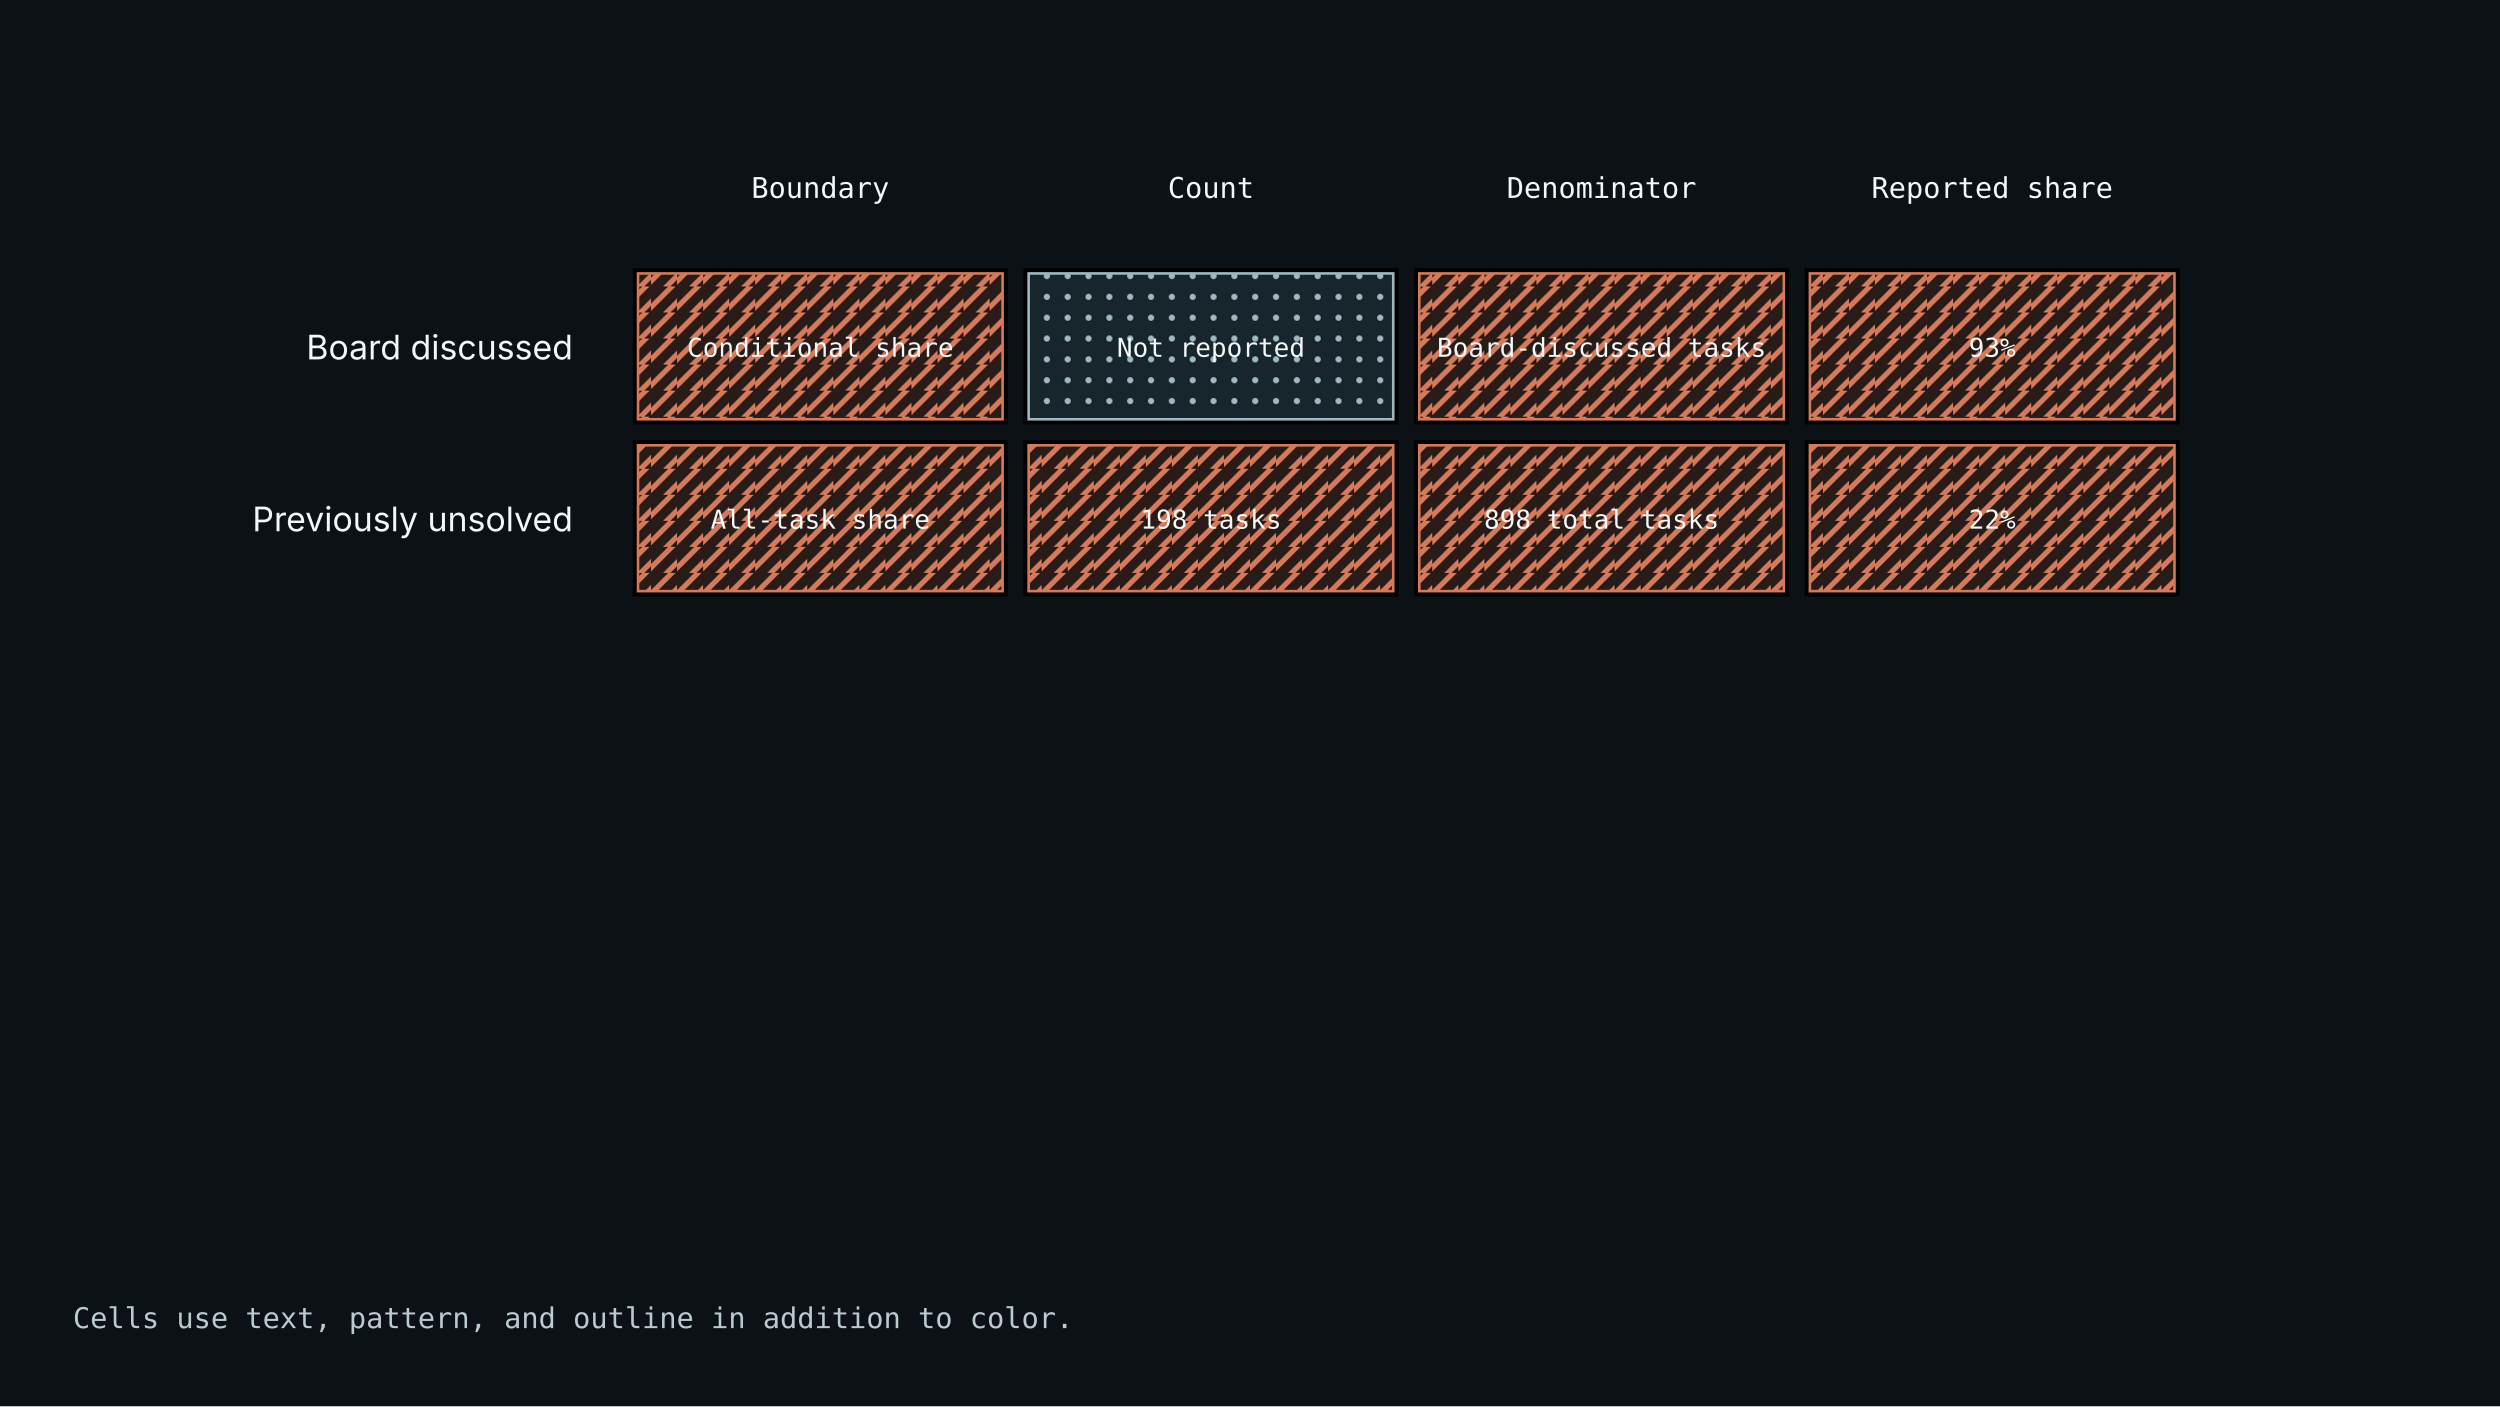
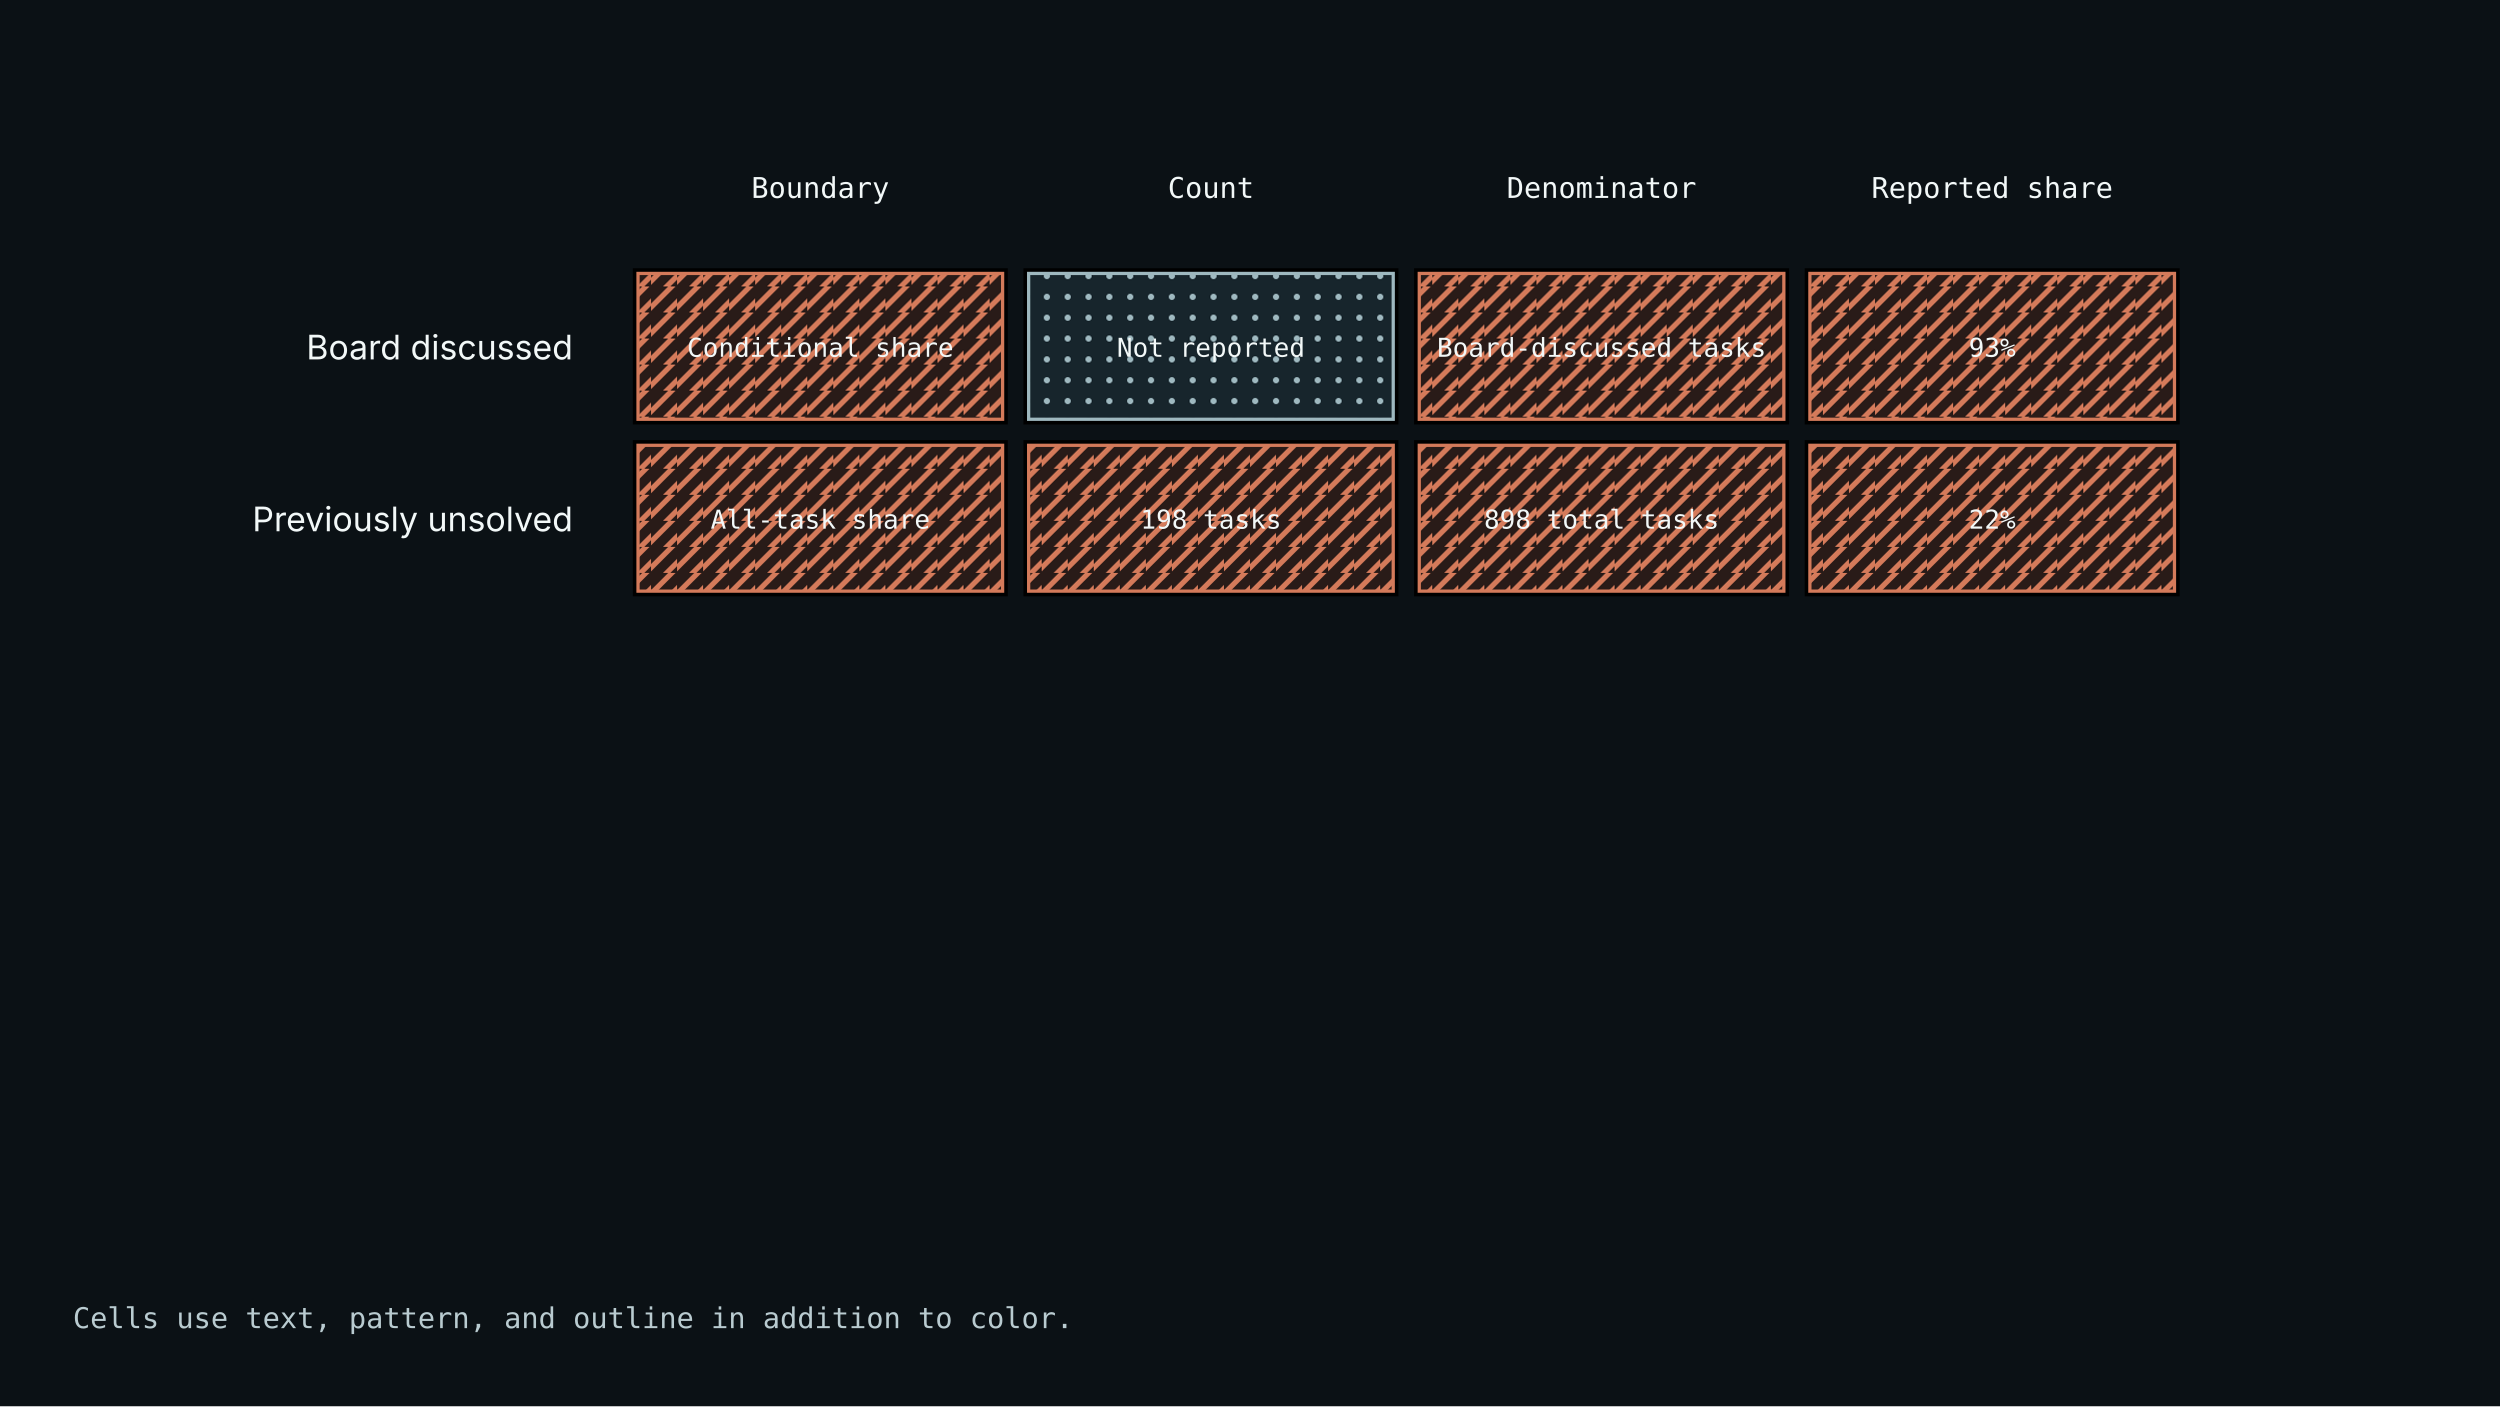
- <svg xmlns="http://www.w3.org/2000/svg" role="img" viewBox="0 0 960 540" aria-labelledby="task-overrepresentation-title task-overrepresentation-desc" data-figure-kind="matrix">
+ <svg xmlns="http://www.w3.org/2000/svg" role="img" width="1536" height="864" viewBox="0 0 960 540" aria-labelledby="task-overrepresentation-title task-overrepresentation-desc" data-figure-kind="matrix">
  <defs>
    <pattern id="task-overrepresentation-verified-pattern" width="8" height="8" patternUnits="userSpaceOnUse">
      <rect width="8" height="8" fill="#13262b" />
      <path d="M0 8L8 0" stroke="#54c9d1" stroke-width="2" />
    </pattern>
    <pattern id="task-overrepresentation-caution-pattern" width="10" height="10" patternUnits="userSpaceOnUse">
      <rect width="10" height="10" fill="#291b18" />
      <path d="M-2 10L10-2M4 12L12 4" stroke="#d47a5a" stroke-width="2" />
    </pattern>
    <pattern id="task-overrepresentation-unavailable-pattern" width="8" height="8" patternUnits="userSpaceOnUse">
      <rect width="8" height="8" fill="#17252c" />
      <circle cx="2" cy="2" r="1.2" fill="#9eb8bf" />
    </pattern>
    <marker id="task-overrepresentation-arrow" markerWidth="8" markerHeight="8" refX="7" refY="4" orient="auto" markerUnits="strokeWidth">
      <path d="M0 0L8 4L0 8Z" fill="#9eb8bf" />
    </marker>
  </defs>
  <style>
    text{font-family:"Hanken Grotesk",-apple-system,BlinkMacSystemFont,"Segoe UI",sans-serif;fill:#f2f8f8}
    .mono{font-family:"Conso","JetBrains Mono",ui-monospace,"SFMono-Regular",monospace}
    .muted{fill:#b9cbd0}.hairline{stroke:#36505a;stroke-width:1}.value{font-variant-numeric:tabular-nums}
    [data-figure-point]:focus{outline:none}[data-figure-point]:focus-visible .focus-ring{stroke:#54c9d1;stroke-width:4;fill:none}
  </style>
  <rect width="960" height="540" fill="#0b1115" />
  <text x="315" y="76" text-anchor="middle" class="mono" font-size="11">Boundary</text>
  <text x="465" y="76" text-anchor="middle" class="mono" font-size="11">Count</text>
  <text x="615" y="76" text-anchor="middle" class="mono" font-size="11">Denominator</text>
  <text x="765" y="76" text-anchor="middle" class="mono" font-size="11">Reported share</text>
  <text x="220" y="138" text-anchor="end" font-size="13">Board discussed</text>
  <g data-figure-point="true" data-figure-key="matrix:board-discussed:boundary" data-status-label="Caution" role="graphics-symbol" aria-label="Board discussed, Boundary: Conditional share. Caution." tabindex="-1">
    <rect class="focus-ring" x="243" y="103" width="144" height="60" stroke="transparent" />
-     <rect x="245" y="105" width="140" height="56" fill="url(#task-overrepresentation-caution-pattern)" stroke="#d47a5a" />
+     <rect x="245" y="105" width="140" height="56" fill="url(#task-overrepresentation-caution-pattern)" stroke="#d47a5a" stroke-width="1.25" />
    <text x="315" y="137" text-anchor="middle" class="mono" font-size="10">Conditional share</text>
  </g>
  <g data-figure-point="true" data-figure-key="matrix:board-discussed:count" data-status-label="Unavailable or historical" role="graphics-symbol" aria-label="Board discussed, Count: Not reported. Unavailable or historical." tabindex="-1">
    <rect class="focus-ring" x="393" y="103" width="144" height="60" stroke="transparent" />
-     <rect x="395" y="105" width="140" height="56" fill="url(#task-overrepresentation-unavailable-pattern)" stroke="#9eb8bf" />
+     <rect x="395" y="105" width="140" height="56" fill="url(#task-overrepresentation-unavailable-pattern)" stroke="#9eb8bf" stroke-width="1.25" />
    <text x="465" y="137" text-anchor="middle" class="mono" font-size="10">Not reported</text>
  </g>
  <g data-figure-point="true" data-figure-key="matrix:board-discussed:denominator" data-status-label="Caution" role="graphics-symbol" aria-label="Board discussed, Denominator: Board-discussed tasks. Caution." tabindex="-1">
    <rect class="focus-ring" x="543" y="103" width="144" height="60" stroke="transparent" />
-     <rect x="545" y="105" width="140" height="56" fill="url(#task-overrepresentation-caution-pattern)" stroke="#d47a5a" />
+     <rect x="545" y="105" width="140" height="56" fill="url(#task-overrepresentation-caution-pattern)" stroke="#d47a5a" stroke-width="1.25" />
    <text x="615" y="137" text-anchor="middle" class="mono" font-size="10">Board-discussed tasks</text>
  </g>
  <g data-figure-point="true" data-figure-key="matrix:board-discussed:share" data-status-label="Caution" role="graphics-symbol" aria-label="Board discussed, Reported share: 93%. Caution." tabindex="-1">
    <rect class="focus-ring" x="693" y="103" width="144" height="60" stroke="transparent" />
-     <rect x="695" y="105" width="140" height="56" fill="url(#task-overrepresentation-caution-pattern)" stroke="#d47a5a" />
+     <rect x="695" y="105" width="140" height="56" fill="url(#task-overrepresentation-caution-pattern)" stroke="#d47a5a" stroke-width="1.25" />
    <text x="765" y="137" text-anchor="middle" class="mono" font-size="10">93%</text>
  </g>
  <text x="220" y="204" text-anchor="end" font-size="13">Previously unsolved</text>
  <g data-figure-point="true" data-figure-key="matrix:previously-unsolved:boundary" data-status-label="Caution" role="graphics-symbol" aria-label="Previously unsolved, Boundary: All-task share. Caution." tabindex="-1">
    <rect class="focus-ring" x="243" y="169" width="144" height="60" stroke="transparent" />
-     <rect x="245" y="171" width="140" height="56" fill="url(#task-overrepresentation-caution-pattern)" stroke="#d47a5a" />
+     <rect x="245" y="171" width="140" height="56" fill="url(#task-overrepresentation-caution-pattern)" stroke="#d47a5a" stroke-width="1.25" />
    <text x="315" y="203" text-anchor="middle" class="mono" font-size="10">All-task share</text>
  </g>
  <g data-figure-point="true" data-figure-key="matrix:previously-unsolved:count" data-status-label="Caution" role="graphics-symbol" aria-label="Previously unsolved, Count: 198 tasks. Caution." tabindex="-1">
    <rect class="focus-ring" x="393" y="169" width="144" height="60" stroke="transparent" />
-     <rect x="395" y="171" width="140" height="56" fill="url(#task-overrepresentation-caution-pattern)" stroke="#d47a5a" />
+     <rect x="395" y="171" width="140" height="56" fill="url(#task-overrepresentation-caution-pattern)" stroke="#d47a5a" stroke-width="1.25" />
    <text x="465" y="203" text-anchor="middle" class="mono" font-size="10">198 tasks</text>
  </g>
  <g data-figure-point="true" data-figure-key="matrix:previously-unsolved:denominator" data-status-label="Caution" role="graphics-symbol" aria-label="Previously unsolved, Denominator: 898 total tasks. Caution." tabindex="-1">
    <rect class="focus-ring" x="543" y="169" width="144" height="60" stroke="transparent" />
-     <rect x="545" y="171" width="140" height="56" fill="url(#task-overrepresentation-caution-pattern)" stroke="#d47a5a" />
+     <rect x="545" y="171" width="140" height="56" fill="url(#task-overrepresentation-caution-pattern)" stroke="#d47a5a" stroke-width="1.25" />
    <text x="615" y="203" text-anchor="middle" class="mono" font-size="10">898 total tasks</text>
  </g>
  <g data-figure-point="true" data-figure-key="matrix:previously-unsolved:share" data-status-label="Caution" role="graphics-symbol" aria-label="Previously unsolved, Reported share: 22%. Caution." tabindex="-1">
    <rect class="focus-ring" x="693" y="169" width="144" height="60" stroke="transparent" />
-     <rect x="695" y="171" width="140" height="56" fill="url(#task-overrepresentation-caution-pattern)" stroke="#d47a5a" />
+     <rect x="695" y="171" width="140" height="56" fill="url(#task-overrepresentation-caution-pattern)" stroke="#d47a5a" stroke-width="1.25" />
    <text x="765" y="203" text-anchor="middle" class="mono" font-size="10">22%</text>
  </g>
  <text x="28" y="510" class="mono muted" font-size="11">Cells use text, pattern, and outline in addition to color.</text>
</svg>
